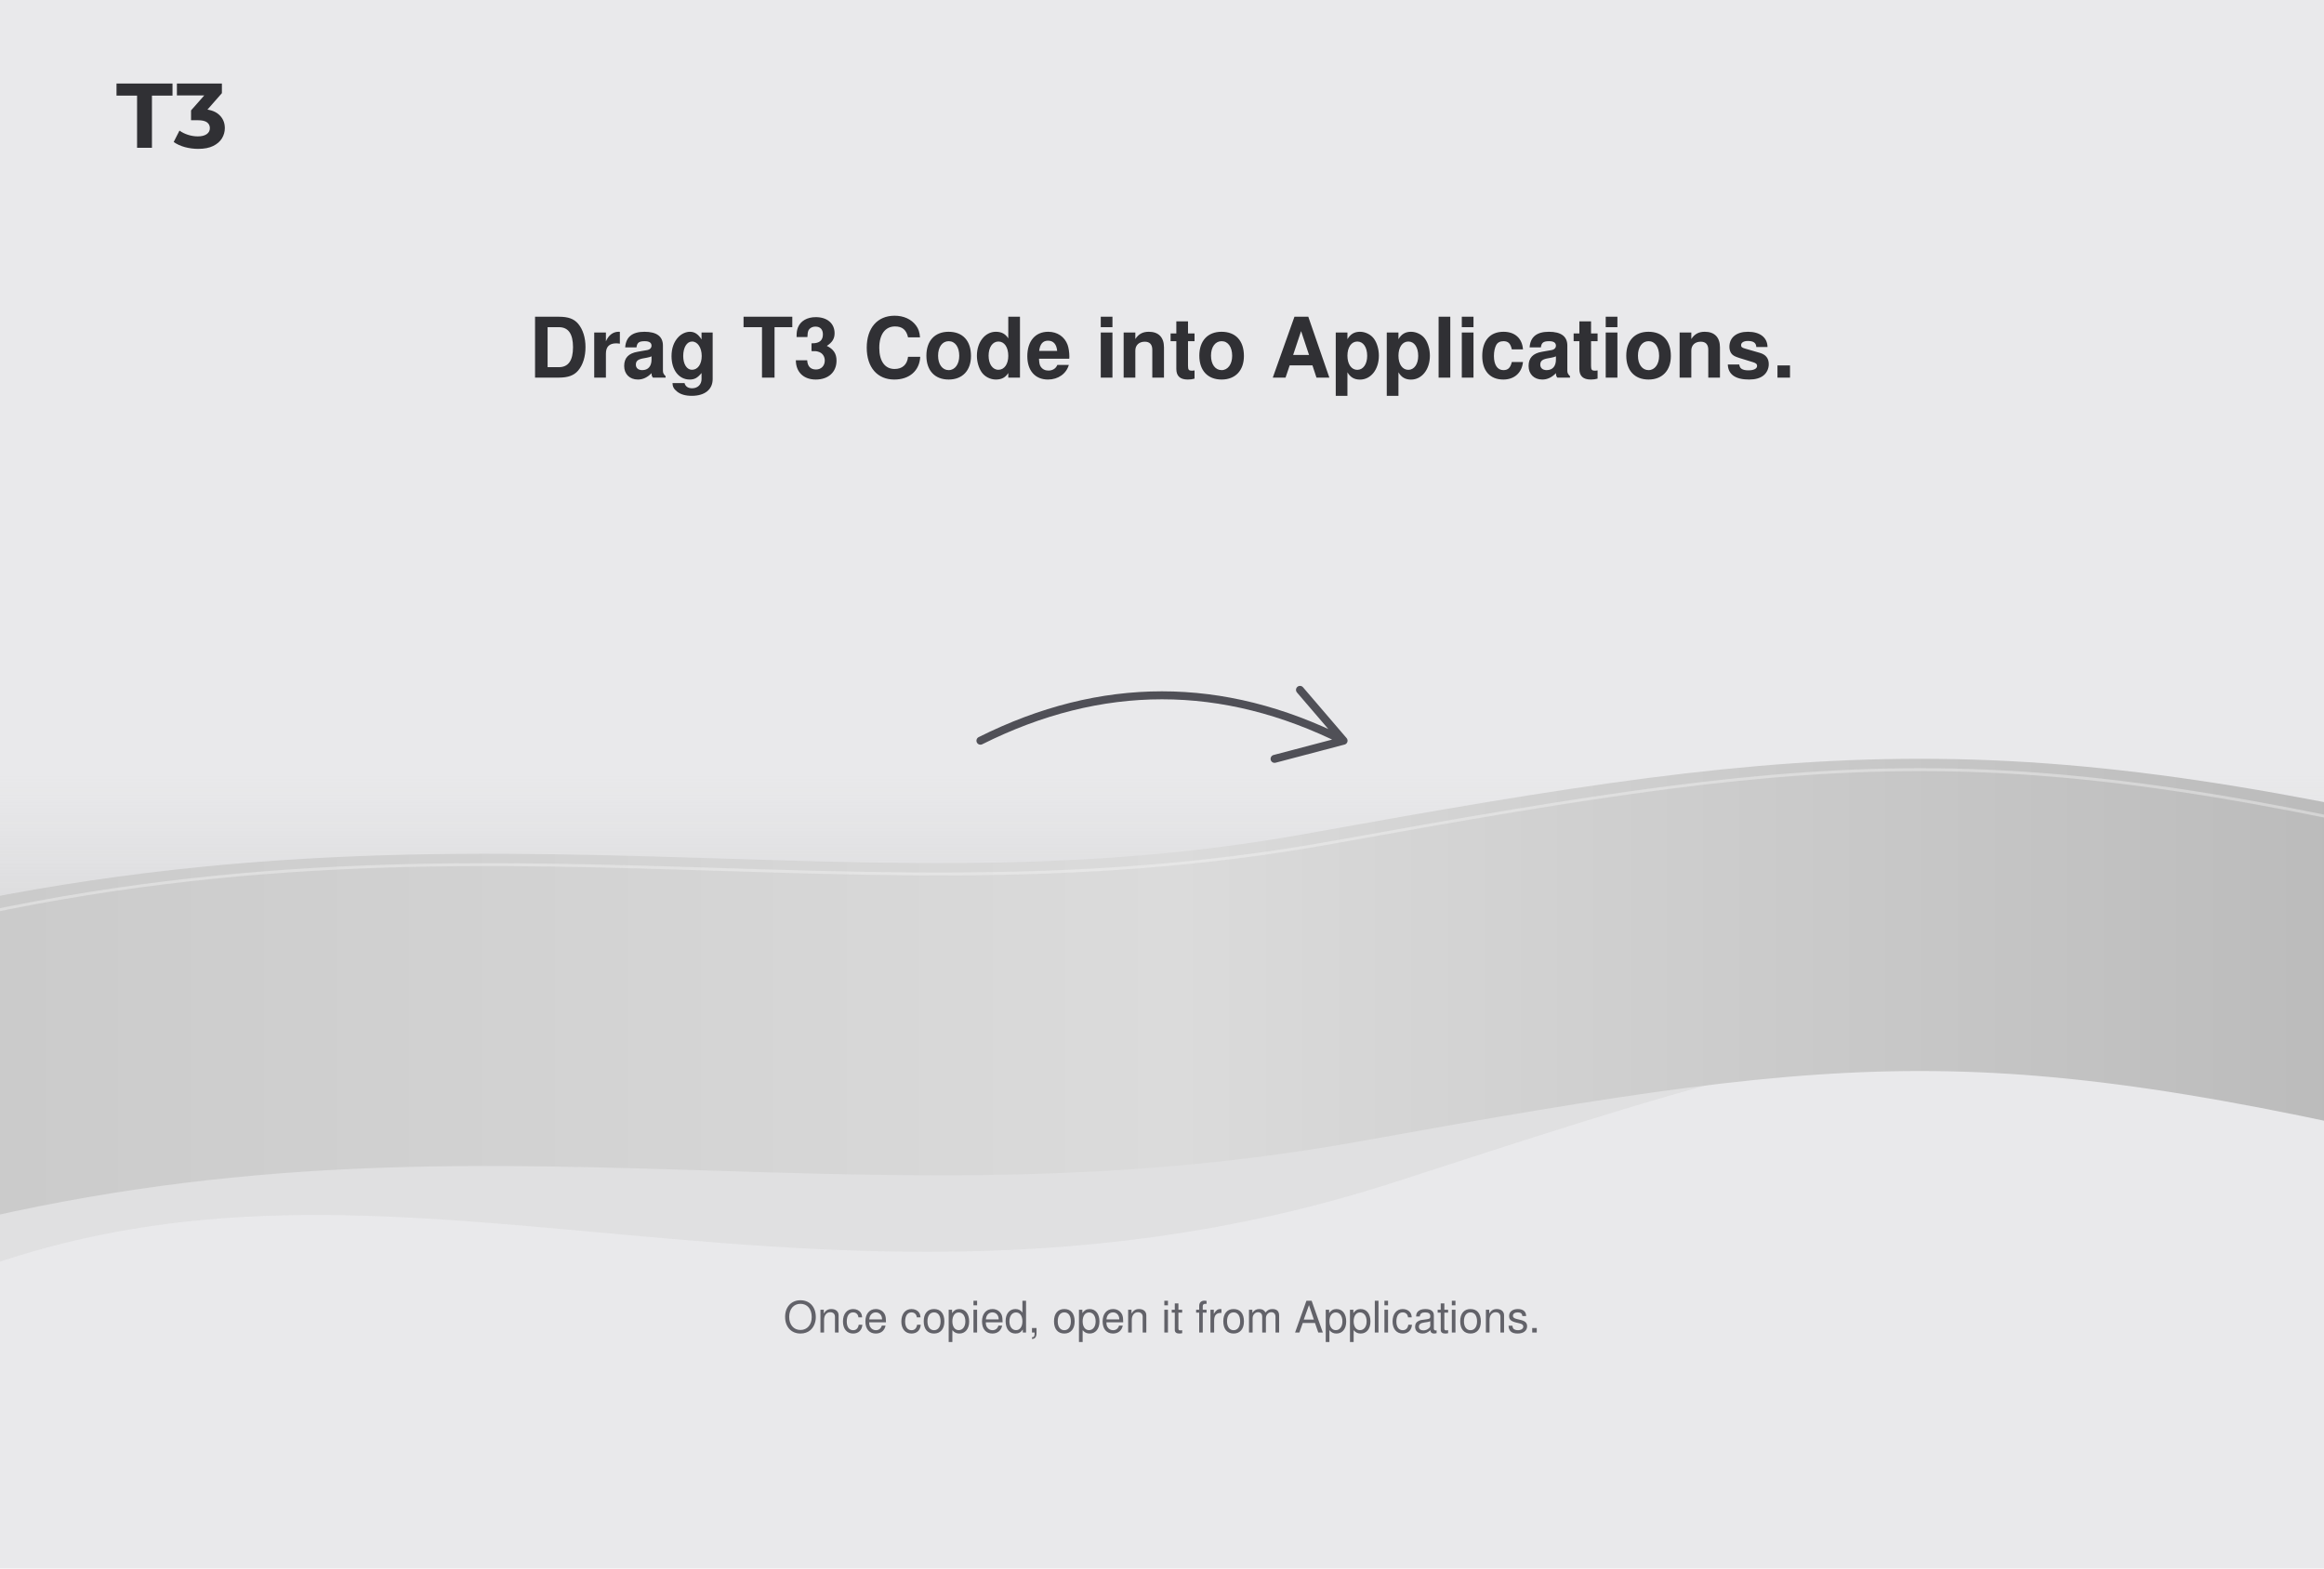
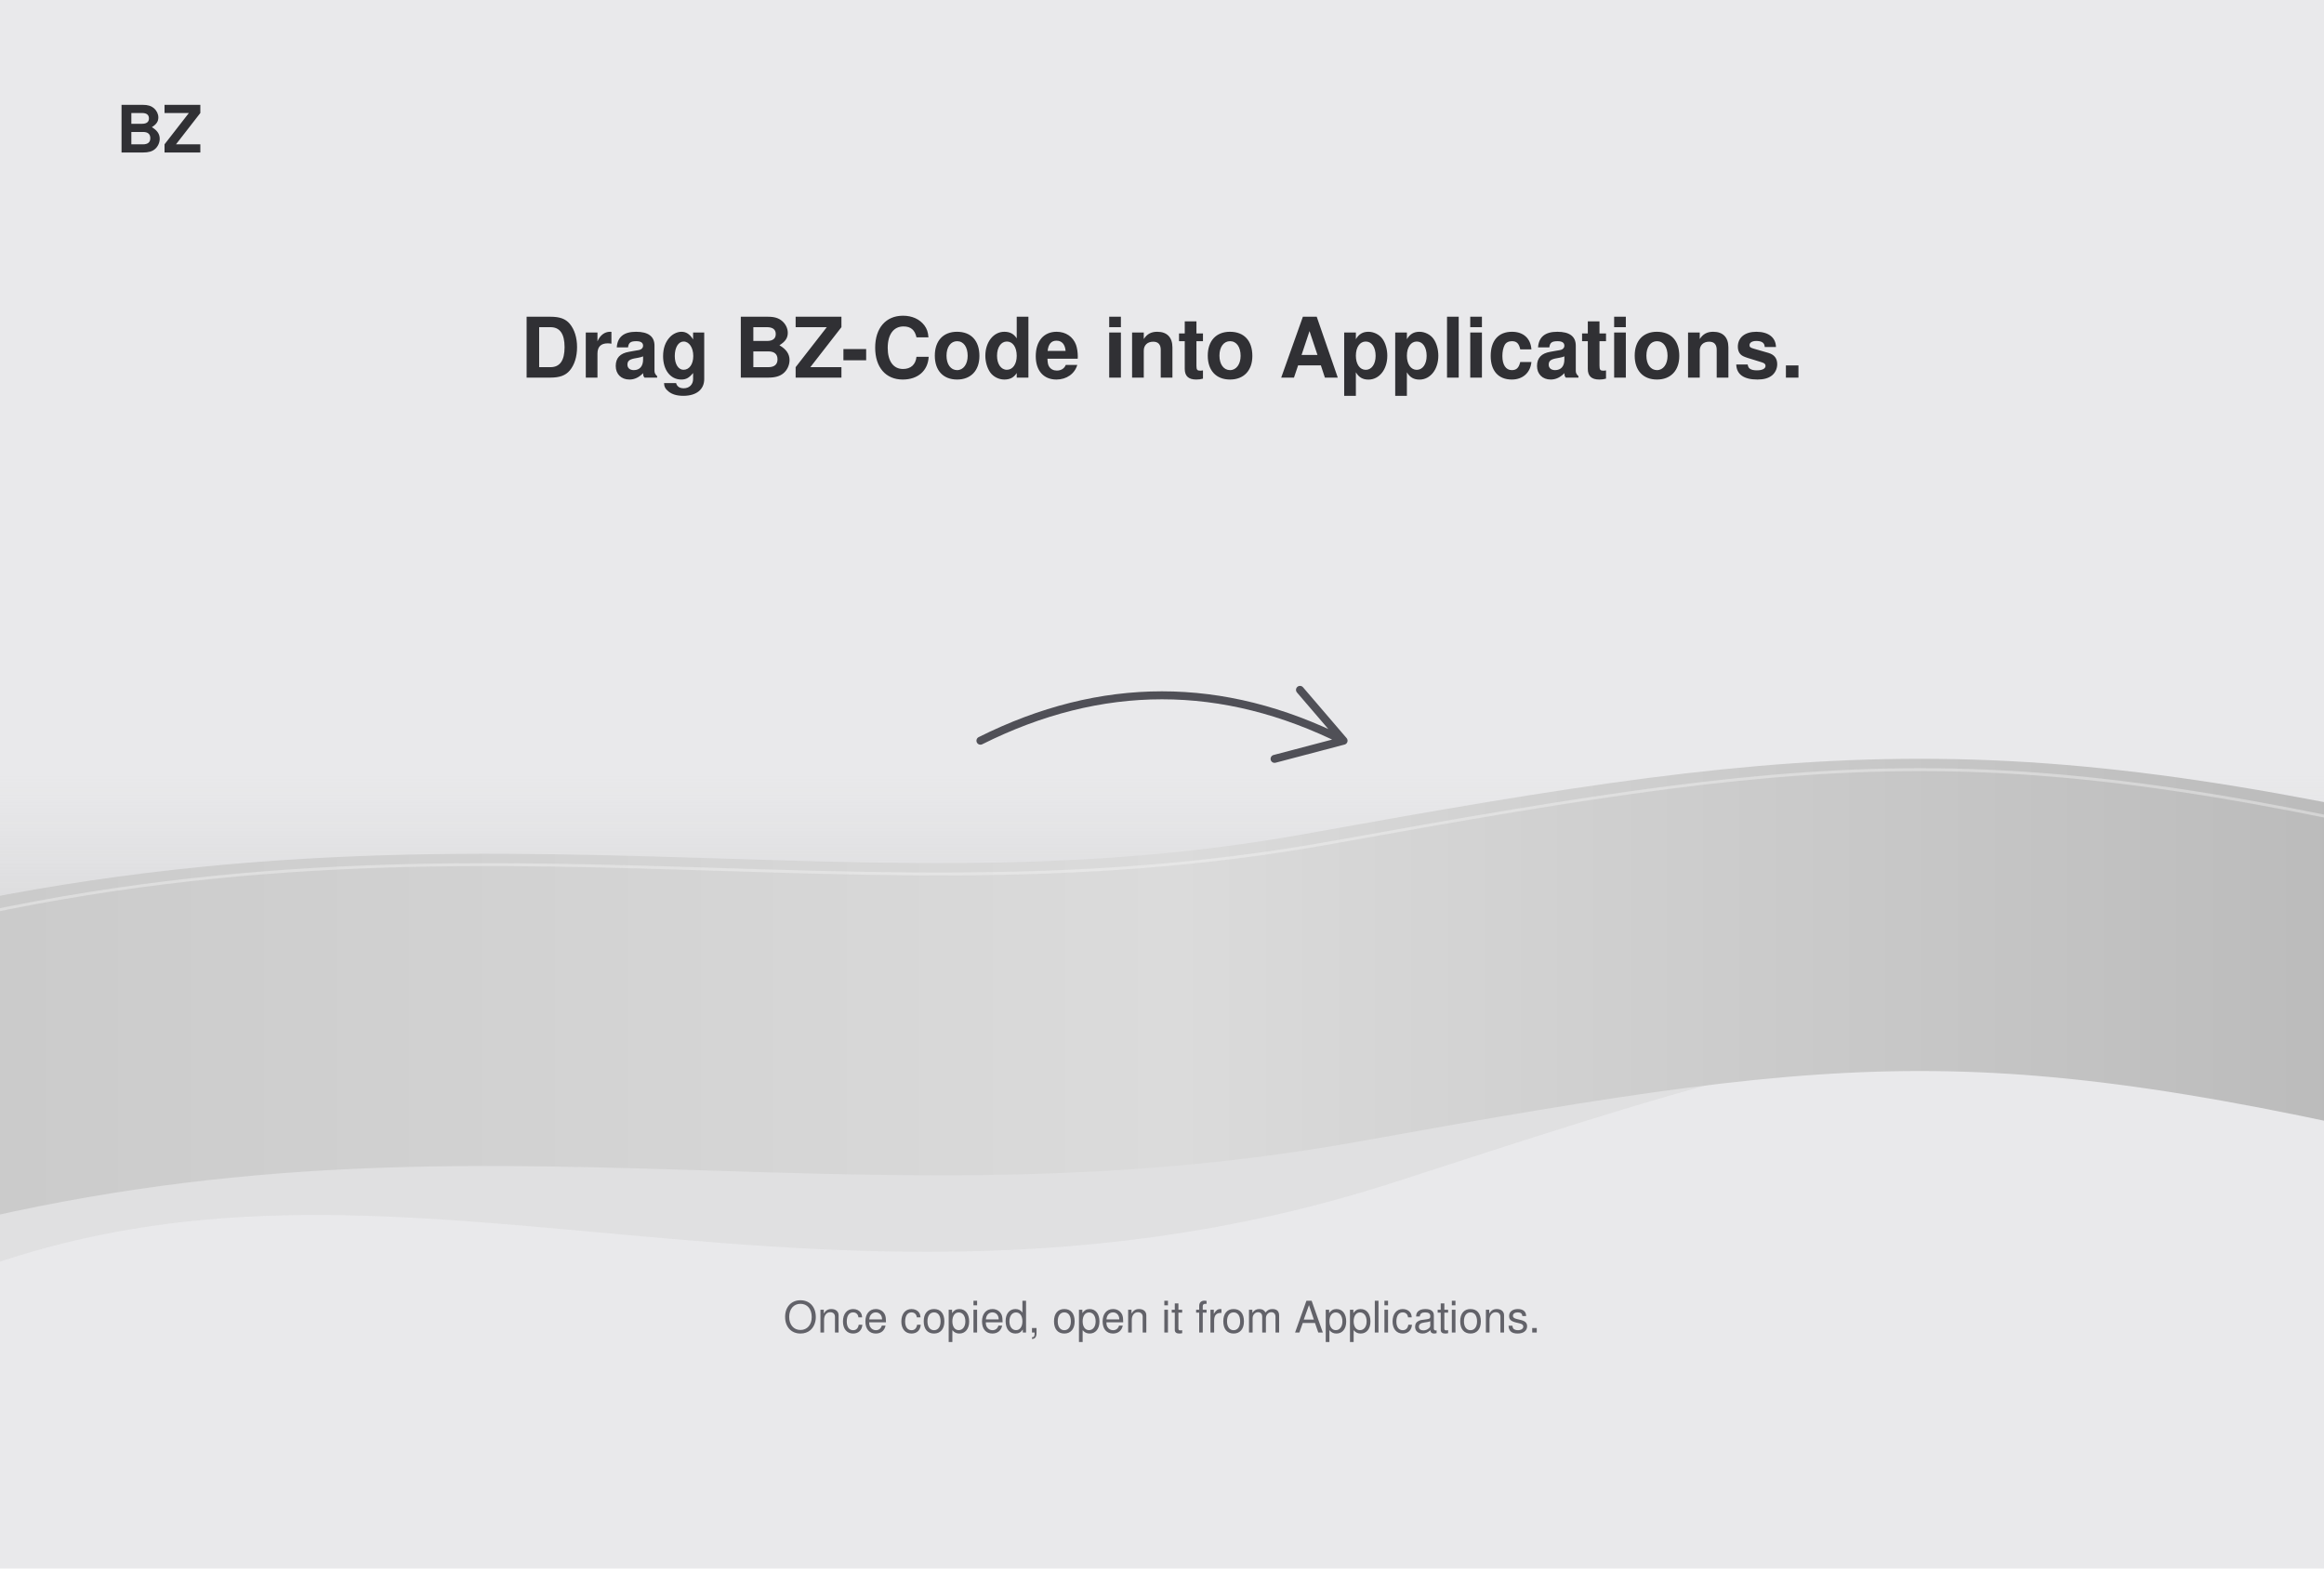
<svg xmlns="http://www.w3.org/2000/svg" width="1280" height="864" viewBox="0 0 640 432">
  <defs>
    <linearGradient id="veil" x1="0" y1="0" x2="0" y2="1">
      <stop stop-color="#B7B7B7" stop-opacity="0" />
      <stop offset=".55" stop-color="#A5A5A5" stop-opacity=".24" />
      <stop offset="1" stop-color="#D1D1D1" stop-opacity=".4" />
    </linearGradient>
    <linearGradient id="silk" x1="0" y1="0" x2="1" y2="0">
      <stop stop-color="#C8C8C8" />
      <stop offset=".5" stop-color="#DBDBDB" />
      <stop offset="1" stop-color="#B5B5B5" />
    </linearGradient>
  </defs>
  <rect width="640" height="432" fill="#E9E9EB" />
  <path d="M-60 293C95 220 214 304 362 256S559 191 707 257" stroke="url(#veil)" stroke-width="146" fill="none" opacity="1" stroke-linecap="round" stroke-linejoin="round" />
  <path d="M-60 306C113 252 223 298 367 272S553 242 707 280" stroke="url(#silk)" stroke-width="86" fill="none" opacity="1" stroke-linecap="round" stroke-linejoin="round" />
  <path d="M-60 266C113 212 223 258 367 232S553 202 707 240" stroke="#F5F5F5" stroke-width="0.8" fill="none" opacity="0.42" stroke-linecap="round" stroke-linejoin="round" />
-   <svg x="32" y="23" width="30" height="18" viewBox="15.531 37 94.394 56.96" fill="#303034">
-     <path d="M33.451 93V47.56H15.531V37H64.331V47.56H46.411V93H33.451ZM86.725 93.96C82.832 93.96 78.965 93.453 75.125 92.44C71.285 91.373 68.032 89.88 65.365 87.96L70.405 78.04C72.539 79.587 75.019 80.813 77.845 81.72C80.672 82.627 83.525 83.08 86.405 83.08C89.659 83.08 92.219 82.44 94.085 81.16C95.952 79.88 96.885 78.12 96.885 75.88C96.885 73.747 96.059 72.067 94.405 70.84C92.752 69.613 90.085 69 86.405 69H80.485V60.44L96.085 42.76L97.525 47.4H68.165V37H107.365V45.4L91.845 63.08L85.285 59.32H89.045C95.925 59.32 101.125 60.867 104.645 63.96C108.165 67.053 109.925 71.027 109.925 75.88C109.925 79.027 109.099 81.987 107.445 84.76C105.792 87.48 103.259 89.693 99.845 91.4C96.432 93.107 92.059 93.96 86.725 93.96Z" />
-   </svg>
-   <text x="320" y="104" fill="#303034" font-family="Helvetica" font-size="23" font-weight="700" text-anchor="middle">Drag T3 Code into Applications.</text>
+   <text x="32" y="42" fill="#303034" font-family="Helvetica" font-size="18" font-weight="700">BZ</text>
+   <text x="320" y="104" fill="#303034" font-family="Helvetica" font-size="23" font-weight="700" text-anchor="middle">Drag BZ-Code into Applications.</text>
  <path d="M270 204Q320 179 370 204M358 190L370 204L351 209" stroke="#505057" stroke-width="2.2" fill="none" opacity="1" stroke-linecap="round" stroke-linejoin="round" />
  <text x="320" y="367" fill="#626269" font-family="Helvetica" font-size="12" font-weight="400" text-anchor="middle">Once copied, open it from Applications.</text>
</svg>
